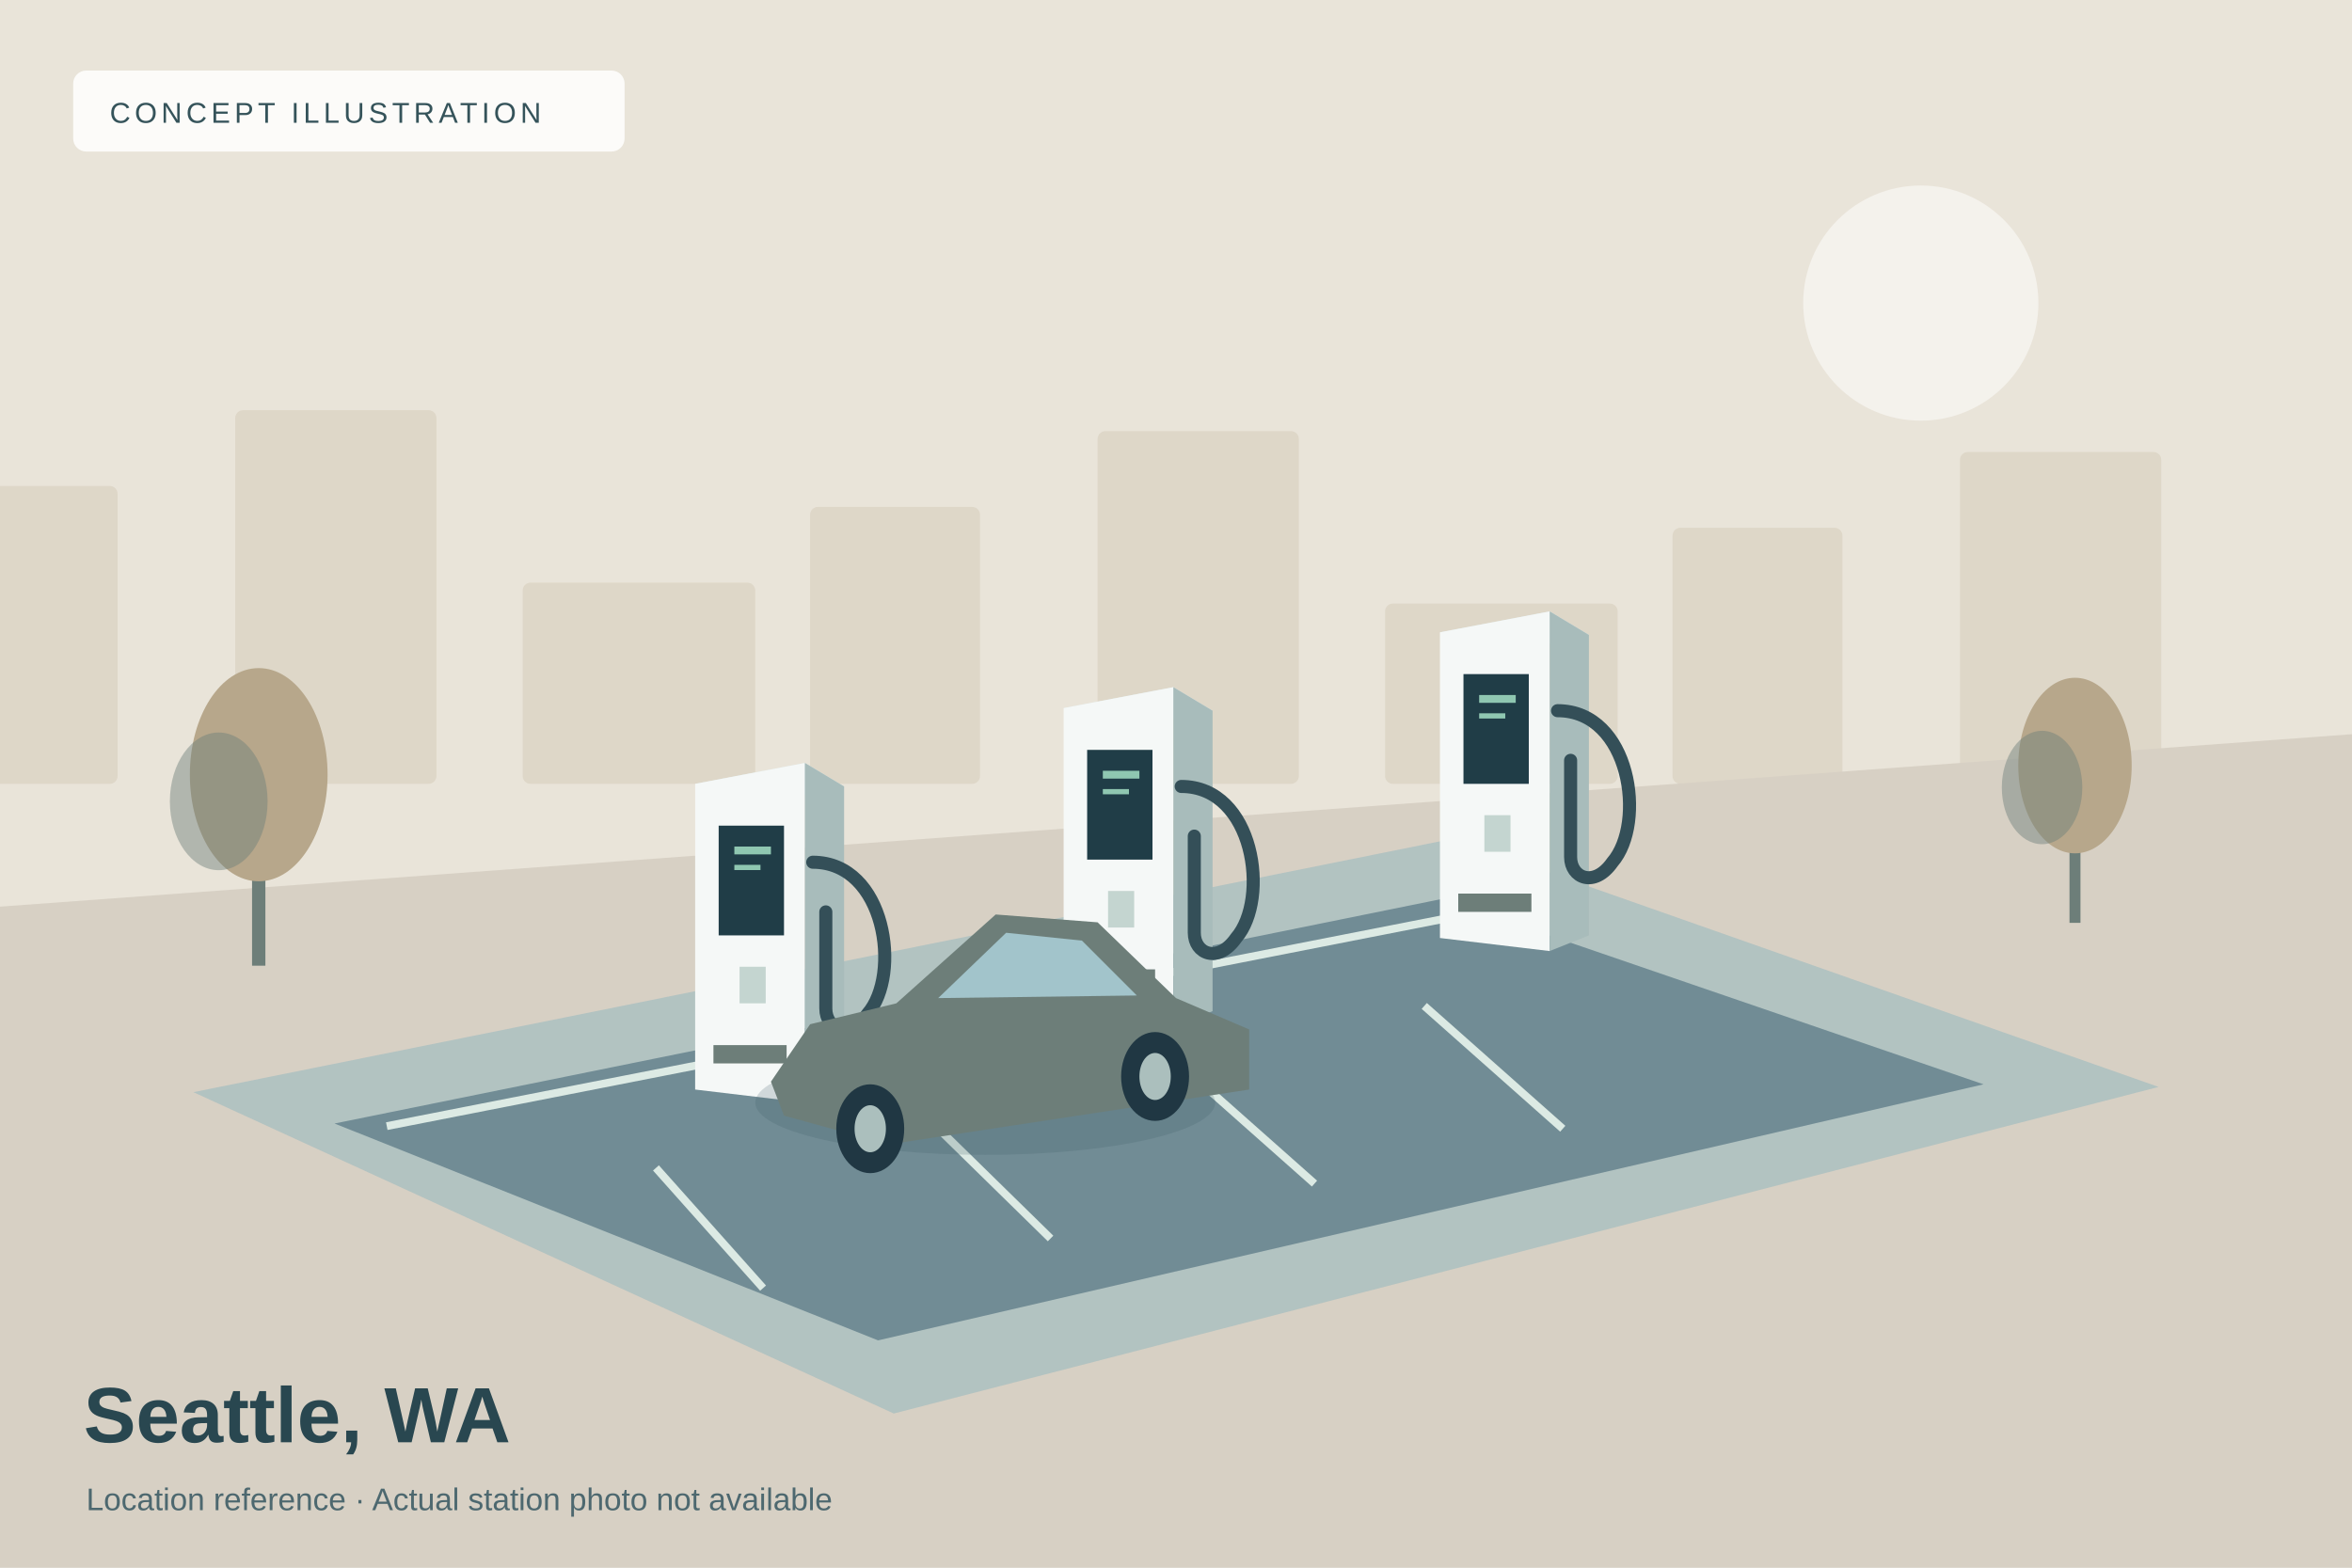
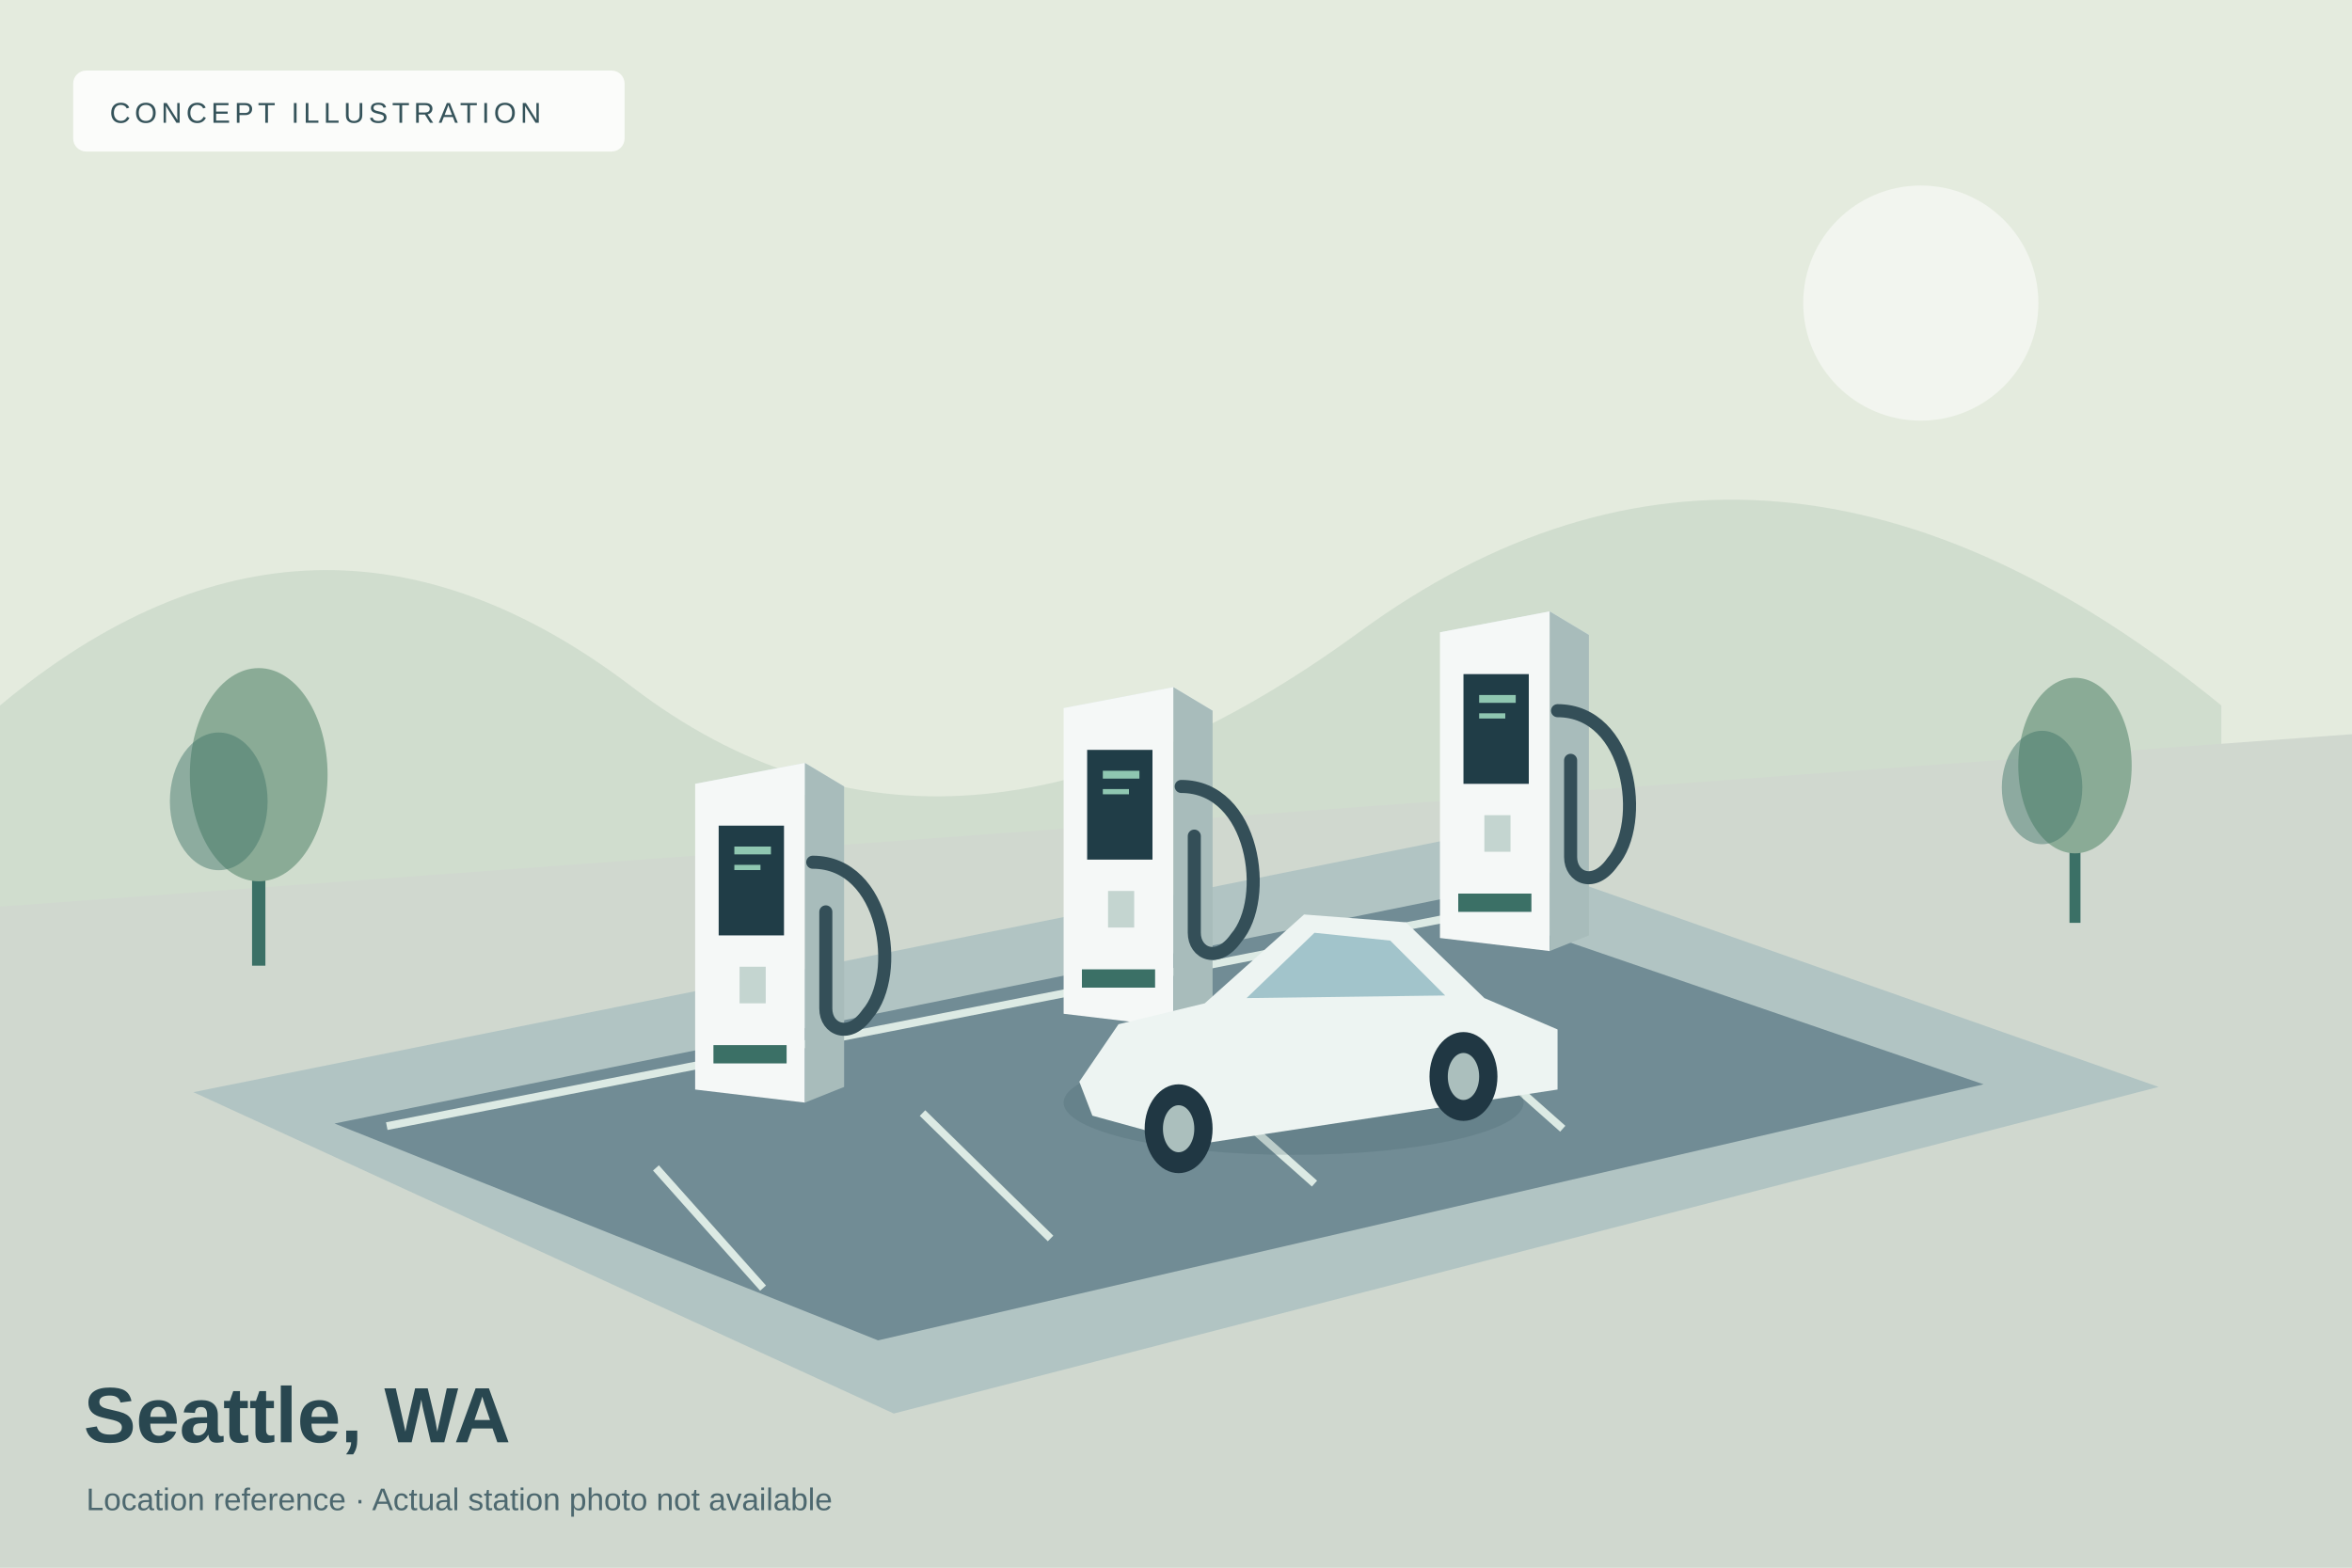
<svg xmlns="http://www.w3.org/2000/svg" viewBox="0 0 900 600" role="img" aria-label="Concept illustration for Seattle, WA; not a photograph of this location">
-   <rect width="900" height="600" fill="#e9e4d9" />
+   <rect width="900" height="600" fill="#e4ebde" />
  <circle cx="735" cy="116" r="45" fill="#fff" opacity=".5" />
-   <rect x="-20" y="186" width="65" height="114" rx="3" fill="#b7a78b" opacity=".22" />
-   <rect x="90" y="157" width="77" height="143" rx="3" fill="#b7a78b" opacity=".22" />
-   <rect x="200" y="223" width="89" height="77" rx="3" fill="#b7a78b" opacity=".22" />
-   <rect x="310" y="194" width="65" height="106" rx="3" fill="#b7a78b" opacity=".22" />
-   <rect x="420" y="165" width="77" height="135" rx="3" fill="#b7a78b" opacity=".22" />
-   <rect x="530" y="231" width="89" height="69" rx="3" fill="#b7a78b" opacity=".22" />
-   <rect x="640" y="202" width="65" height="98" rx="3" fill="#b7a78b" opacity=".22" />
-   <rect x="750" y="173" width="77" height="127" rx="3" fill="#b7a78b" opacity=".22" />
-   <path d="M0 347 900 281v319H0Z" fill="#d7d0c4" />
+   <path d="M0 270Q120 170 242 263T520 242T850 270V370H0Z" fill="#8aab96" opacity=".22" />
+   <path d="M0 347 900 281v319H0Z" fill="#d0d8cf" />
  <path d="m74 418 482-97 270 95-484 125Z" fill="#a9bfc0" opacity=".8" />
  <path d="m128 430 424-86 207 71-423 98z" fill="#718c95" />
  <path d="m148 431 408-80m-305 96 41 46m61-67 49 48m48-68 53 47m42-68 53 47" fill="none" stroke="#e8f4ec" stroke-width="3" opacity=".9" />
  <g transform="translate(99 305) scale(0.85)">
-     <path d="M0 0v76" stroke="#6d7e79" stroke-width="6" />
-     <ellipse cx="0" cy="-10" rx="31" ry="48" fill="#b7a78b" />
-     <ellipse cx="-18" cy="2" rx="22" ry="31" fill="#6d7e79" opacity=".45" />
+     <path d="M0 0v76" stroke="#3b7066" stroke-width="6" />
+     <ellipse cx="0" cy="-10" rx="31" ry="48" fill="#8aab96" />
+     <ellipse cx="-18" cy="2" rx="22" ry="31" fill="#3b7066" opacity=".45" />
  </g>
  <g transform="translate(794 300) scale(0.7)">
-     <path d="M0 0v76" stroke="#6d7e79" stroke-width="6" />
-     <ellipse cx="0" cy="-10" rx="31" ry="48" fill="#b7a78b" />
-     <ellipse cx="-18" cy="2" rx="22" ry="31" fill="#6d7e79" opacity=".45" />
+     <path d="M0 0v76" stroke="#3b7066" stroke-width="6" />
+     <ellipse cx="0" cy="-10" rx="31" ry="48" fill="#8aab96" />
+     <ellipse cx="-18" cy="2" rx="22" ry="31" fill="#3b7066" opacity=".45" />
  </g>
  <g transform="translate(266 300)">
    <path d="m0 0 42-8 15 9-42 9z" fill="#dce7e7" />
    <path d="M0 0v117l42 5V-8Z" fill="#f5f8f7" />
    <path d="m42-8 15 9v115l-15 6z" fill="#a8bcbb" />
    <path d="M9 16h25v42H9z" fill="#203d47" />
    <path d="M15 24h14v3H15zm0 7h10v2H15z" fill="#8fc7b1" />
-     <path d="M7 100h28v7H7z" fill="#6d7e79" />
+     <path d="M7 100h28v7H7z" fill="#3b7066" />
    <path d="M45 30c28 0 34 43 21 58-7 10-16 6-16-2V49" fill="none" stroke="#344f58" stroke-width="5" stroke-linecap="round" />
    <path d="M17 70h10v14H17z" fill="#c4d5d0" />
  </g>
  <g transform="translate(407 271)">
    <path d="m0 0 42-8 15 9-42 9z" fill="#dce7e7" />
    <path d="M0 0v117l42 5V-8Z" fill="#f5f8f7" />
    <path d="m42-8 15 9v115l-15 6z" fill="#a8bcbb" />
    <path d="M9 16h25v42H9z" fill="#203d47" />
    <path d="M15 24h14v3H15zm0 7h10v2H15z" fill="#8fc7b1" />
-     <path d="M7 100h28v7H7z" fill="#6d7e79" />
+     <path d="M7 100h28v7H7z" fill="#3b7066" />
    <path d="M45 30c28 0 34 43 21 58-7 10-16 6-16-2V49" fill="none" stroke="#344f58" stroke-width="5" stroke-linecap="round" />
    <path d="M17 70h10v14H17z" fill="#c4d5d0" />
  </g>
  <g transform="translate(551 242)">
    <path d="m0 0 42-8 15 9-42 9z" fill="#dce7e7" />
    <path d="M0 0v117l42 5V-8Z" fill="#f5f8f7" />
    <path d="m42-8 15 9v115l-15 6z" fill="#a8bcbb" />
    <path d="M9 16h25v42H9z" fill="#203d47" />
    <path d="M15 24h14v3H15zm0 7h10v2H15z" fill="#8fc7b1" />
-     <path d="M7 100h28v7H7z" fill="#6d7e79" />
+     <path d="M7 100h28v7H7z" fill="#3b7066" />
    <path d="M45 30c28 0 34 43 21 58-7 10-16 6-16-2V49" fill="none" stroke="#344f58" stroke-width="5" stroke-linecap="round" />
    <path d="M17 70h10v14H17z" fill="#c4d5d0" />
  </g>
-   <g transform="translate(377 412)">
+   <g transform="translate(495 412)">
    <ellipse cx="0" cy="10" rx="88" ry="20" fill="#3b5963" opacity=".2" />
-     <path d="m-82 2 15-22 33-8 38-34 39 3 30 29 28 12v23l-138 21-40-11z" fill="#6d7e79" />
+     <path d="m-82 2 15-22 33-8 38-34 39 3 30 29 28 12v23l-138 21-40-11z" fill="#edf4f2" />
    <path d="m-18-30 26-25 29 3 21 21z" fill="#a2c4cb" />
    <ellipse cx="-44" cy="20" rx="13" ry="17" fill="#203743" />
    <ellipse cx="65" cy="0" rx="13" ry="17" fill="#203743" />
    <ellipse cx="-44" cy="20" rx="6" ry="9" fill="#abbfbd" />
    <ellipse cx="65" cy="0" rx="6" ry="9" fill="#abbfbd" />
  </g>
  <rect x="28" y="27" width="211" height="31" rx="5" fill="#fff" opacity=".85" />
  <text x="42" y="47" fill="#35535a" font-size="11" font-family="Arial,sans-serif" letter-spacing="1.6">CONCEPT ILLUSTRATION</text>
  <text x="32" y="552" fill="#294750" font-size="30" font-family="Arial,sans-serif" font-weight="600">Seattle, WA</text>
  <text x="33" y="578" fill="#4d686f" font-size="12" font-family="Arial,sans-serif">Location reference · Actual station photo not available</text>
</svg>
